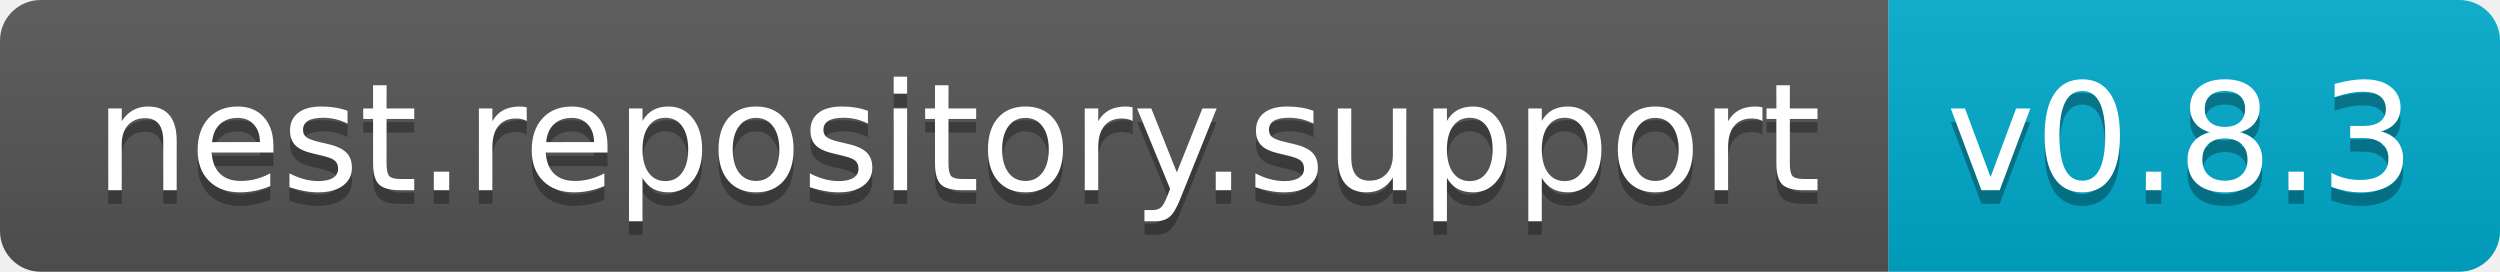
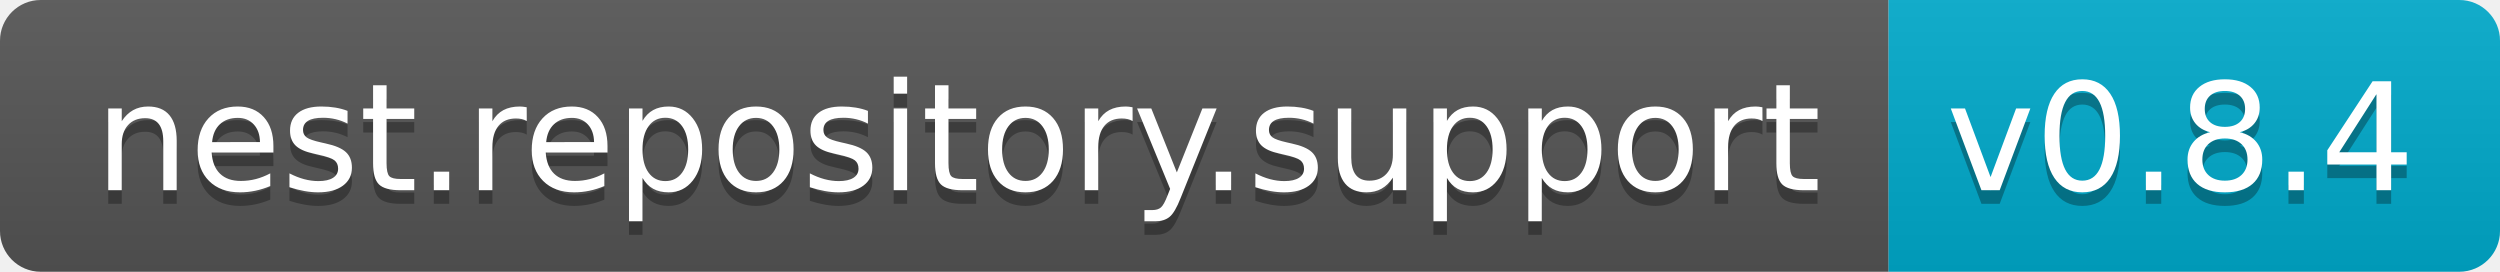
<svg xmlns="http://www.w3.org/2000/svg" width="184" height="20">
-   <linearGradient id="b" x2="0" y2="100%">
+   <linearGradient id="s" x2="0" y2="100%">
    <stop offset="0" stop-color="#bbb" stop-opacity=".1" />
    <stop offset="1" stop-opacity=".1" />
  </linearGradient>
-   <clipPath id="a">
+   <clipPath id="r">
    <rect width="184" height="20" rx="3" fill="#fff" />
  </clipPath>
-   <g clip-path="url(#a)">
-     <path fill="#555" d="M0 0h139v20H0z" />
-     <path fill="#0ac" d="M139 0h45v20H139z" />
-     <path fill="url(#b)" d="M0 0h184v20H0z" />
+   <g clip-path="url(#r)">
+     <rect width="139" height="20" fill="#555" />
+     <rect x="139" width="45" height="20" fill="#0ac" />
+     <rect width="184" height="20" fill="url(#s)" />
  </g>
-   <g fill="#fff" text-anchor="middle" font-family="DejaVu Sans,Verdana,Geneva,sans-serif" font-size="110">
+   <g fill="#fff" text-anchor="middle" font-family="Verdana,Geneva,DejaVu Sans,sans-serif" text-rendering="geometricPrecision" font-size="110">
    <text x="705" y="150" fill="#010101" fill-opacity=".3" transform="scale(.1)" textLength="1290">nest.repository.support</text>
    <text x="705" y="140" transform="scale(.1)" textLength="1290">nest.repository.support</text>
-     <text x="1605" y="150" fill="#010101" fill-opacity=".3" transform="scale(.1)" textLength="350">v0.8.3</text>
-     <text x="1605" y="140" transform="scale(.1)" textLength="350">v0.8.3</text>
+     <text x="1605" y="150" fill="#010101" fill-opacity=".3" transform="scale(.1)" textLength="350">v0.8.4</text>
+     <text x="1605" y="140" transform="scale(.1)" textLength="350">v0.8.4</text>
  </g>
</svg>
